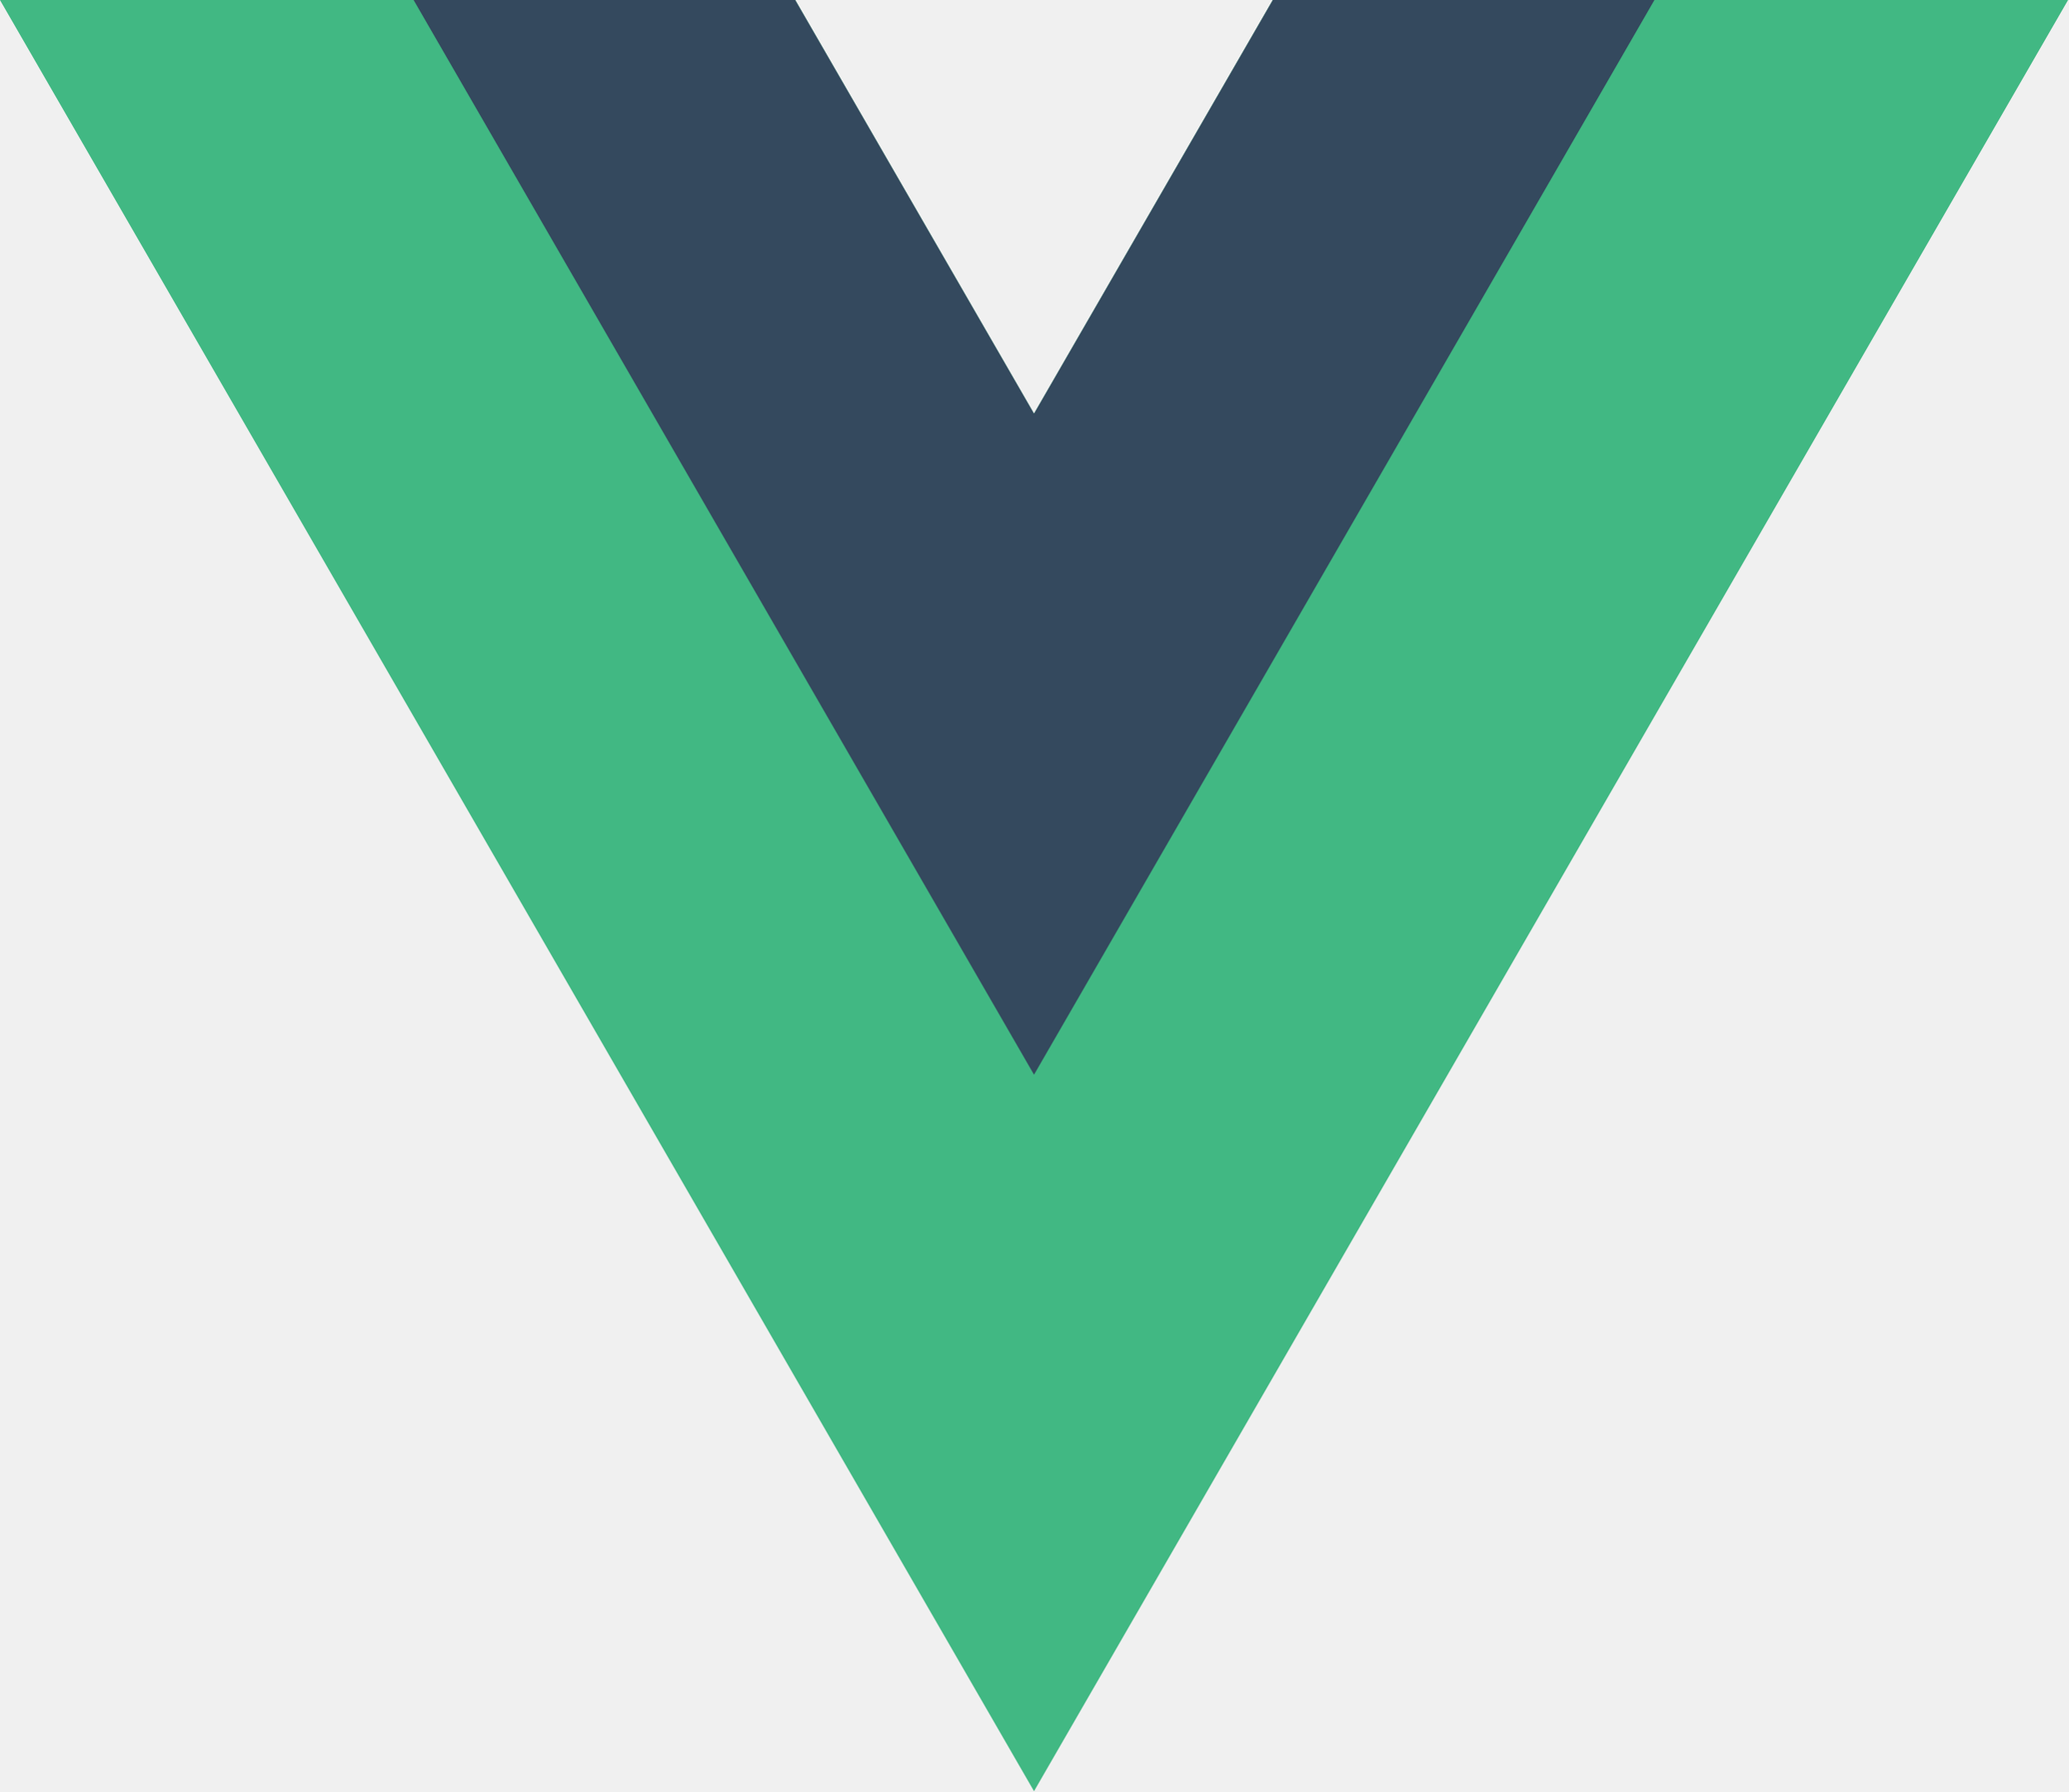
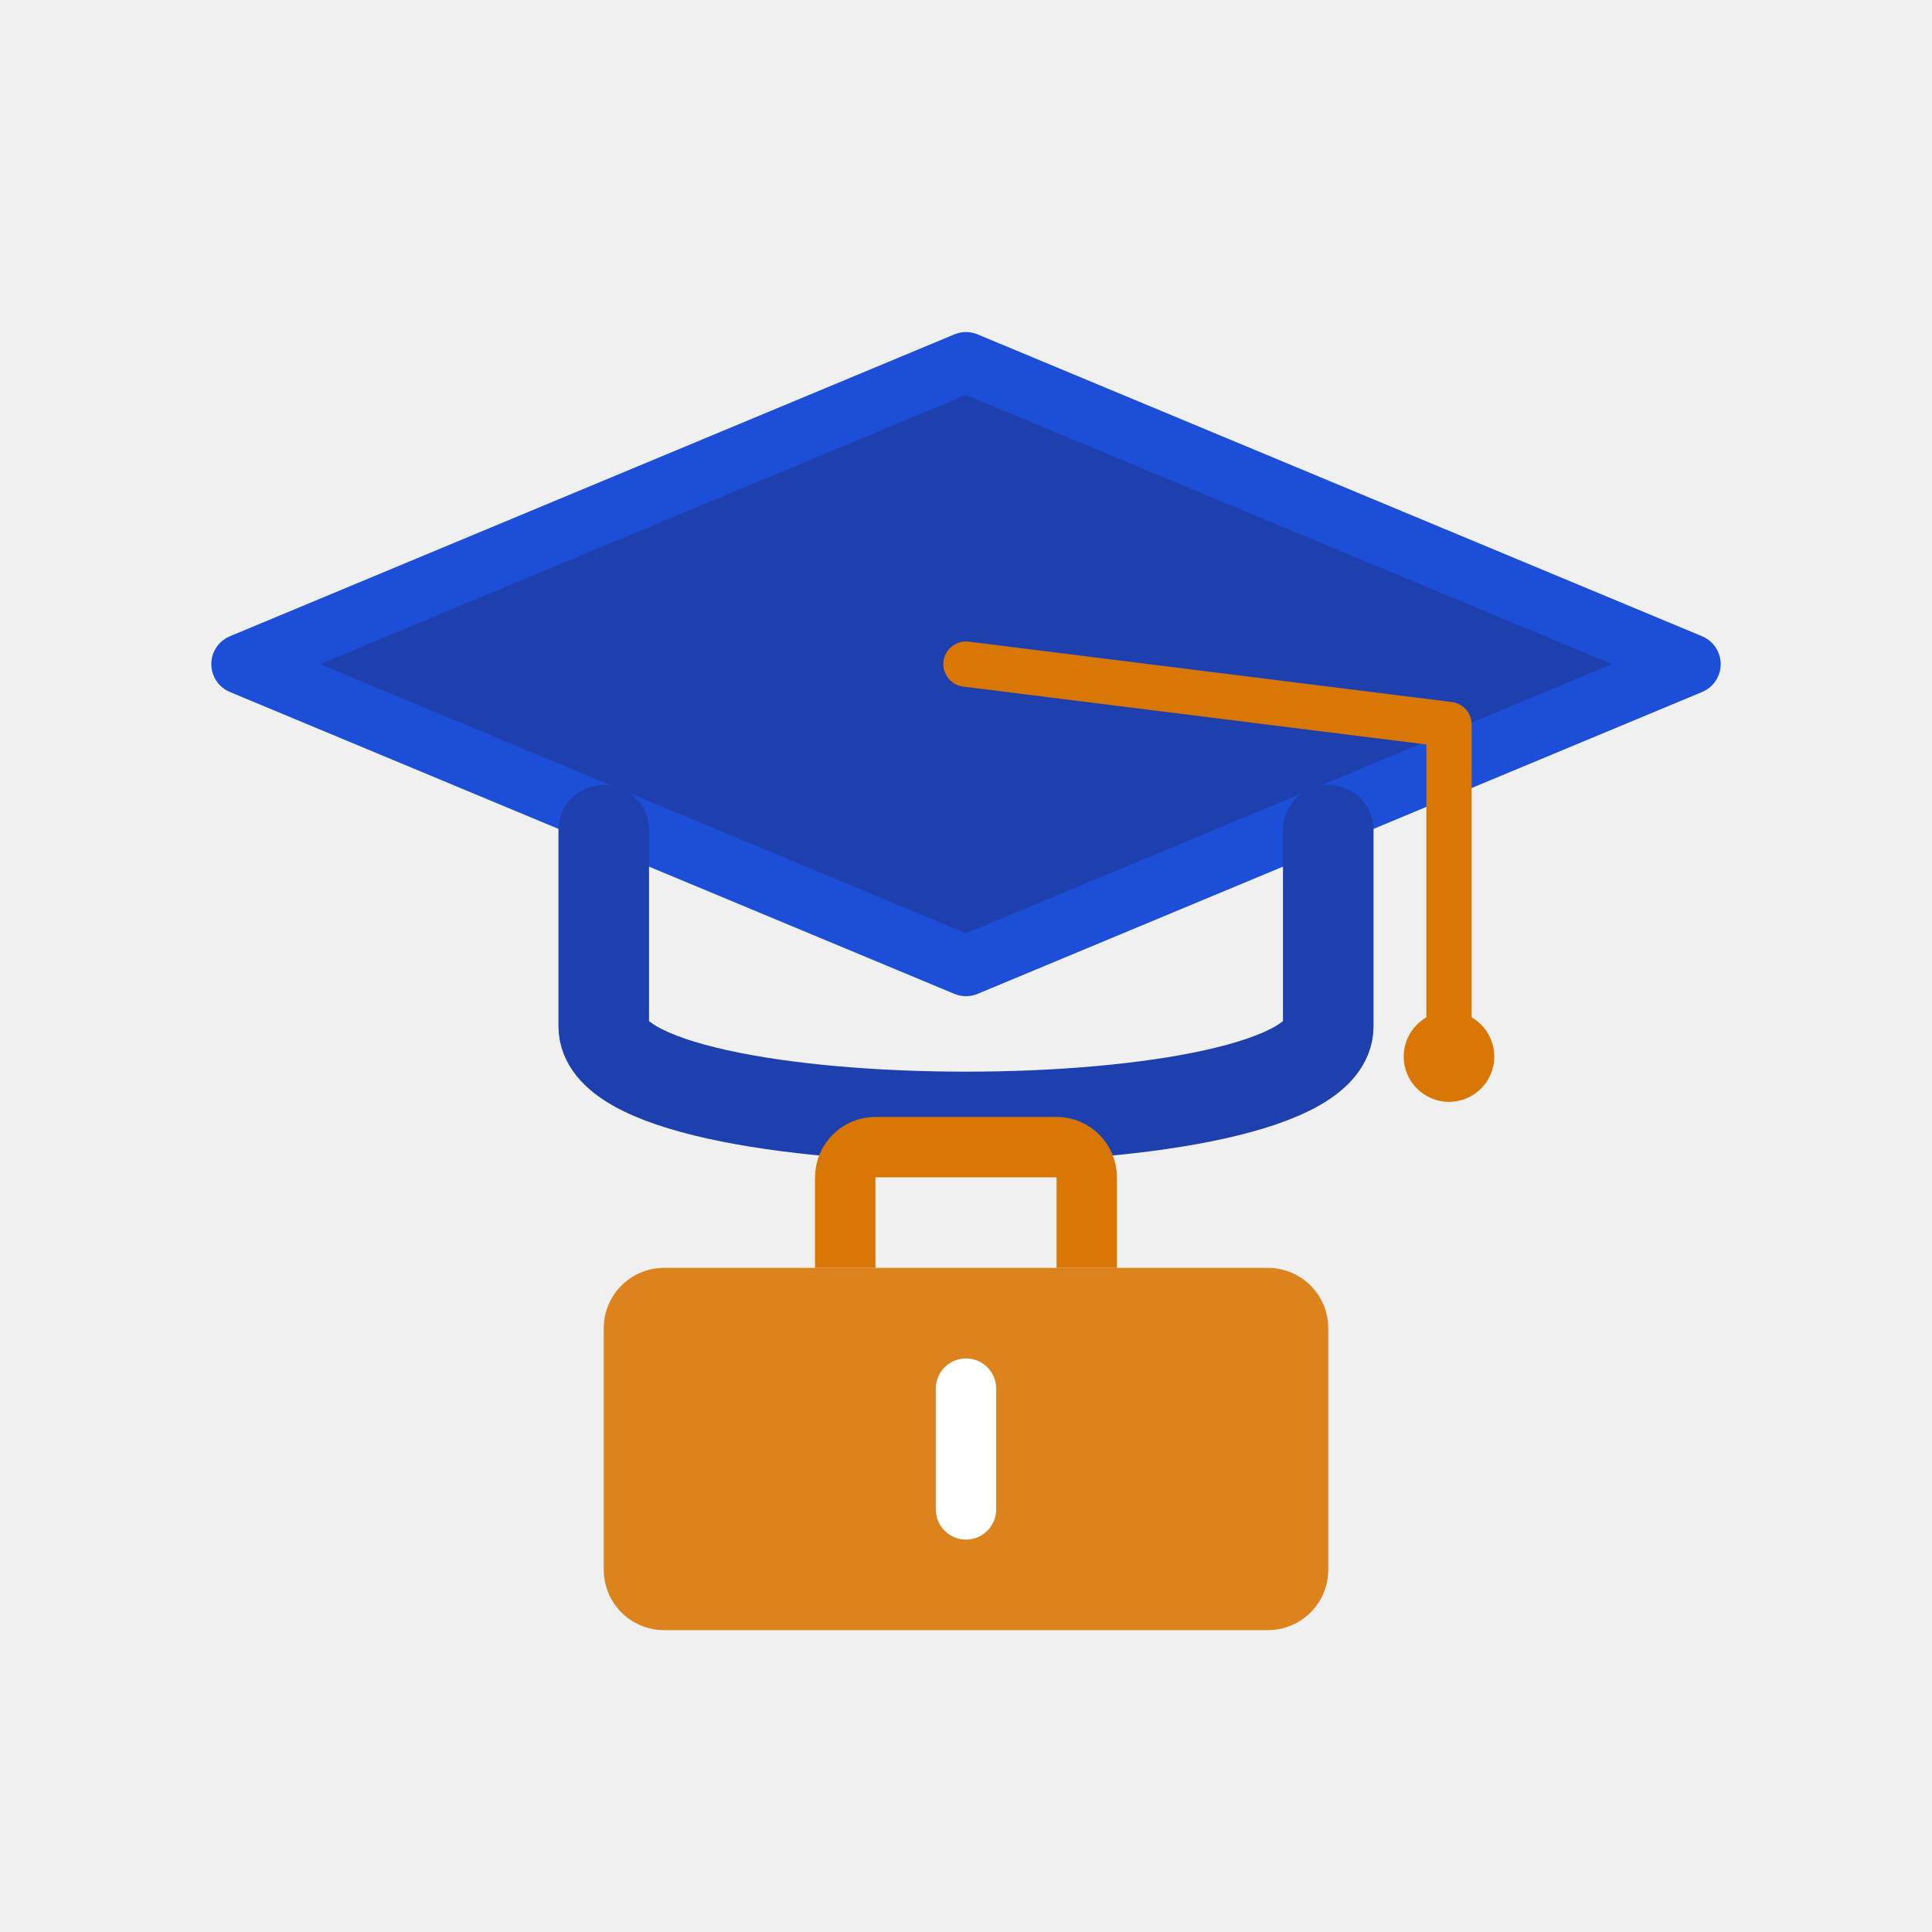
- <svg xmlns="http://www.w3.org/2000/svg" viewBox="0 0 261.76 226.69">
-   <path d="M161.096.001l-30.225 52.351L100.647.001H-.005l130.877 226.688L261.749.001z" fill="#41b883" />
-   <path d="M161.096.001l-30.225 52.351L100.647.001H52.346l78.526 136.01L209.398.001z" fill="#34495e" />
+ <svg xmlns="http://www.w3.org/2000/svg" viewBox="0 0 64 64" width="100%" height="100%">
+   <path d="M32 12 L56 22 L32 32 L8 22 Z" fill="#1e40af" stroke="#1d4ed8" stroke-width="2" stroke-linejoin="round" />
+   <path d="M20 27.5 L20 34 C20 38, 44 38, 44 34 L44 27.5" fill="none" stroke="#1e40af" stroke-width="3" stroke-linecap="round" />
+   <path d="M32 22 L48 24 L48 34" fill="none" stroke="#d97706" stroke-width="1.5" stroke-linecap="round" stroke-linejoin="round" />
+   <circle cx="48" cy="35" r="1.5" fill="#d97706" />
+   <path d="M22 42 H42 A2 2 0 0 1 44 44 V52 A2 2 0 0 1 42 54 H22 A2 2 0 0 1 20 52 V44 A2 2 0 0 1 22 42 Z" fill="#d97706" opacity="0.9" />
+   <path d="M28 42 V39 A1 1 0 0 1 29 38 H35 A1 1 0 0 1 36 39 V42" fill="none" stroke="#d97706" stroke-width="2" />
+   <line x1="32" y1="46" x2="32" y2="50" stroke="#ffffff" stroke-width="2" stroke-linecap="round" />
</svg>
